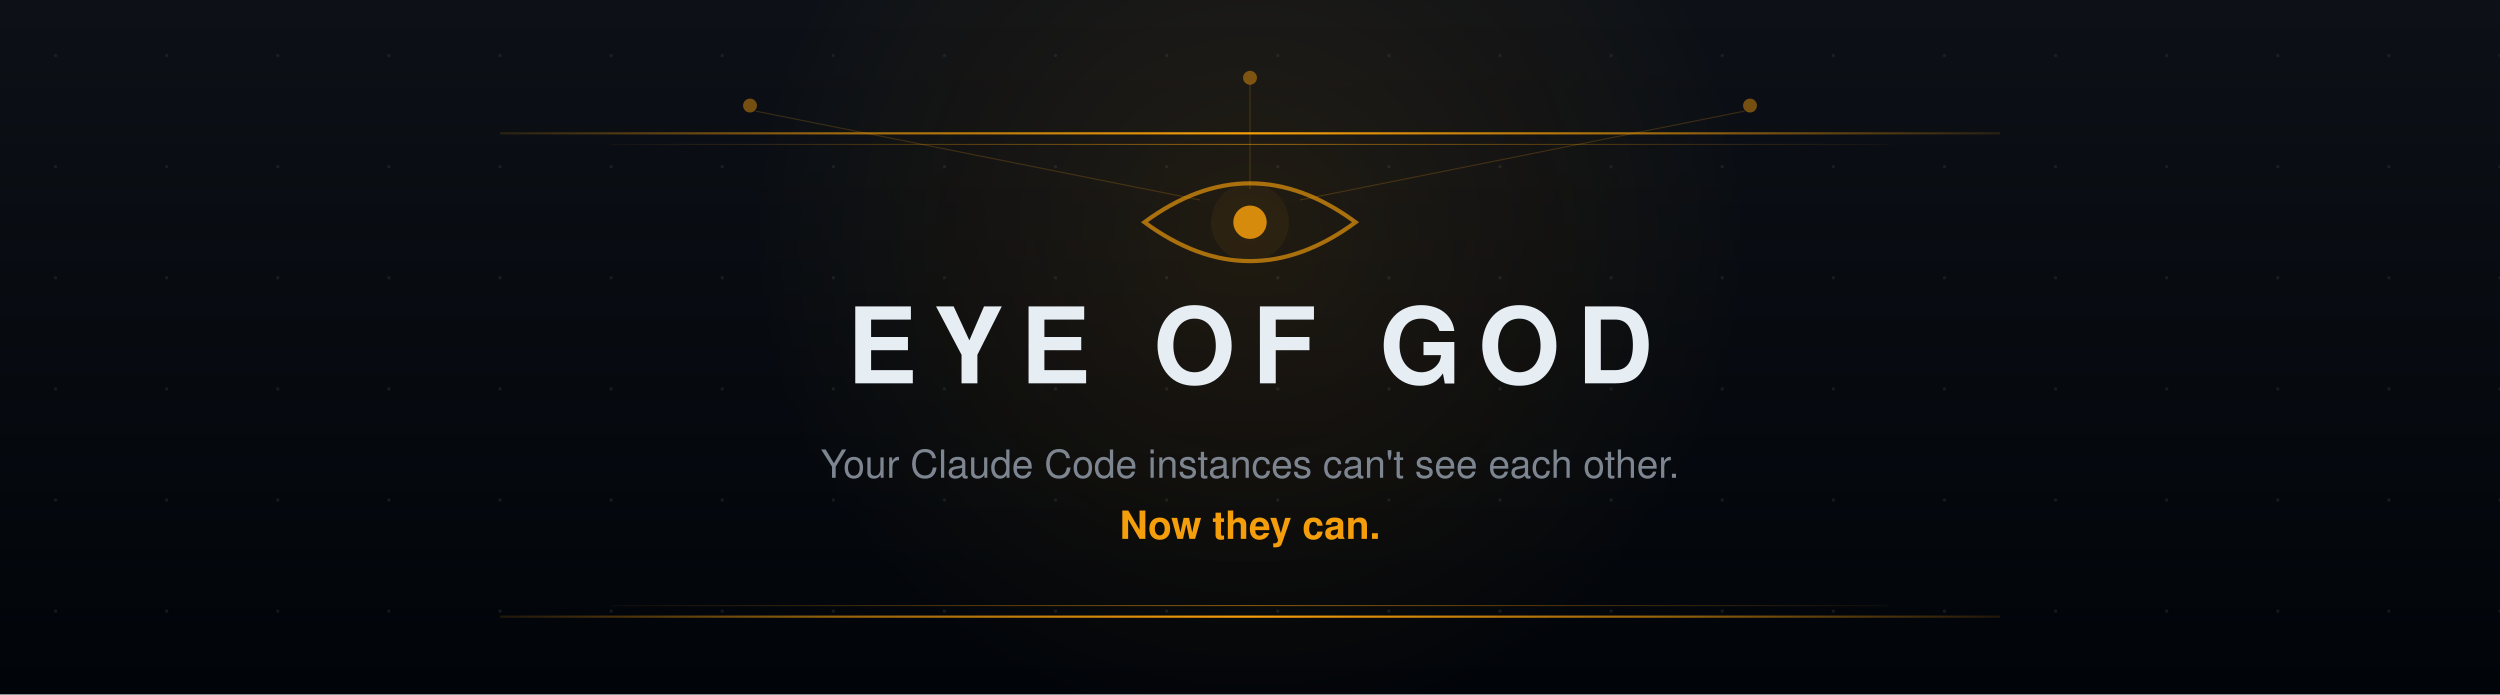
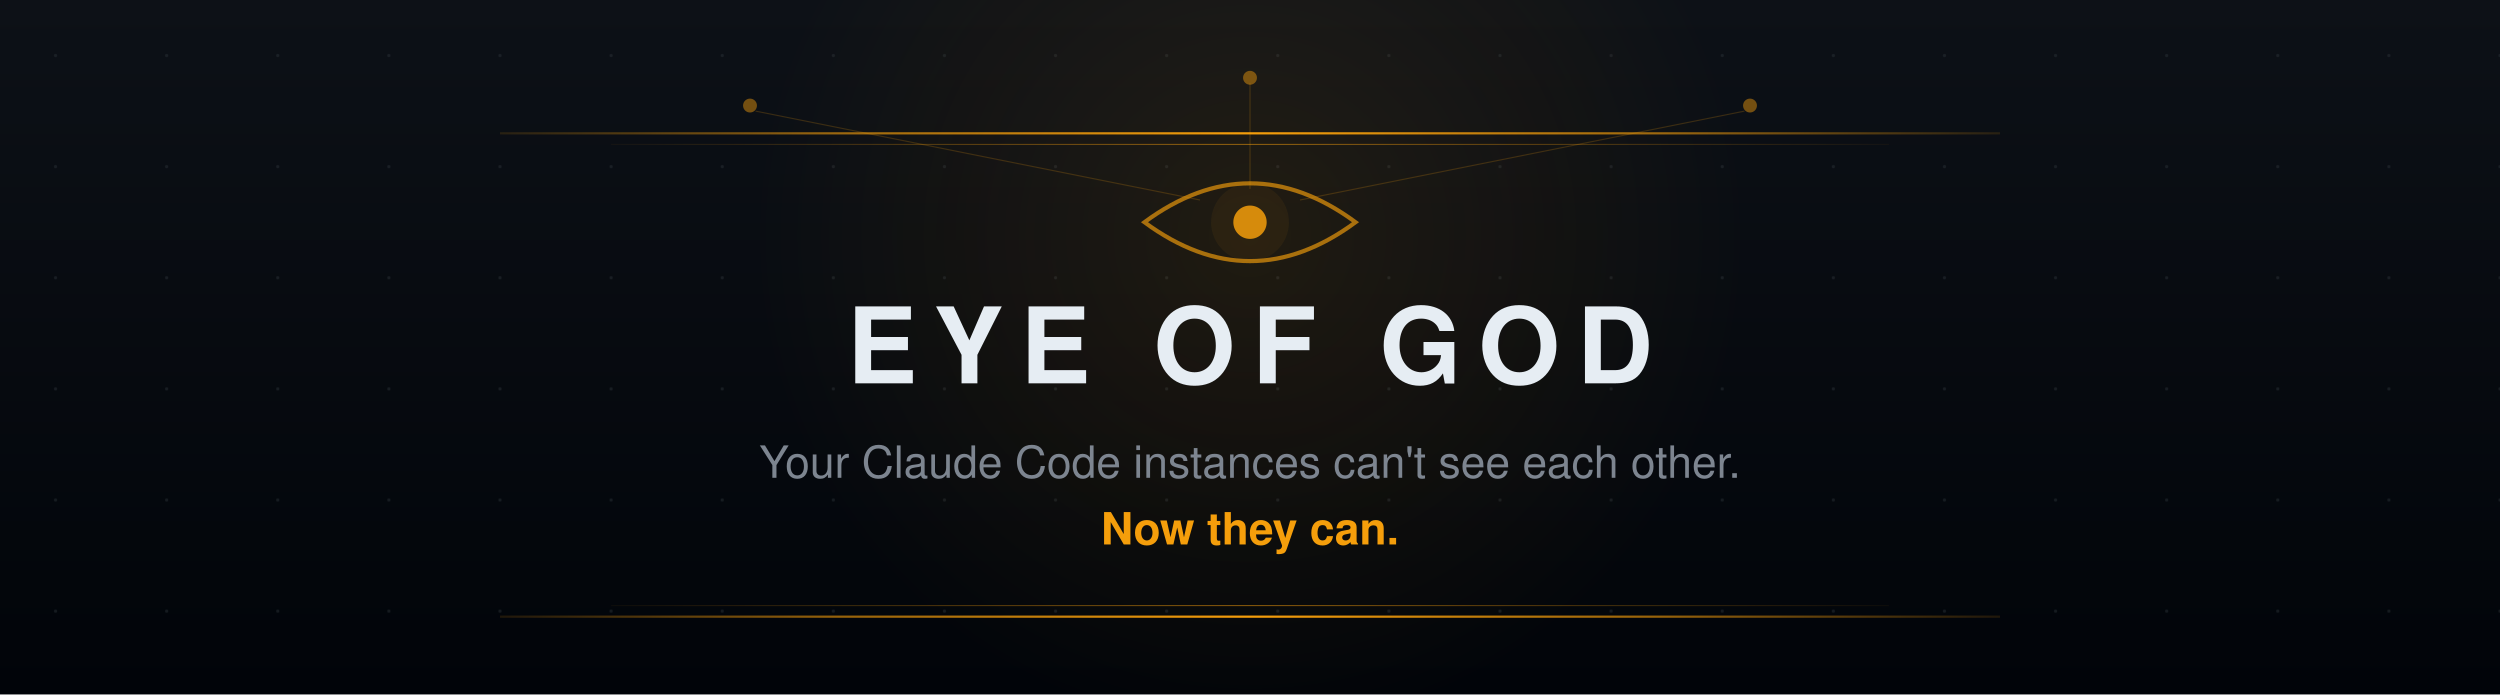
<svg xmlns="http://www.w3.org/2000/svg" width="900" height="250" viewBox="0 0 900 250" fill="none">
  <defs>
    <linearGradient id="bg" x1="450" y1="0" x2="450" y2="250" gradientUnits="userSpaceOnUse">
      <stop stop-color="#0d1117" />
      <stop offset="1" stop-color="#010409" />
    </linearGradient>
    <radialGradient id="glow" cx="450" cy="85" r="180" gradientUnits="userSpaceOnUse">
      <stop stop-color="#f59e0b" stop-opacity="0.1" />
      <stop offset="1" stop-color="#f59e0b" stop-opacity="0" />
    </radialGradient>
    <linearGradient id="line-glow" x1="150" y1="0" x2="750" y2="0" gradientUnits="userSpaceOnUse">
      <stop stop-color="#f59e0b" stop-opacity="0" />
      <stop offset="0.25" stop-color="#f59e0b" stop-opacity="0.6" />
      <stop offset="0.5" stop-color="#f59e0b" stop-opacity="1" />
      <stop offset="0.75" stop-color="#f59e0b" stop-opacity="0.6" />
      <stop offset="1" stop-color="#f59e0b" stop-opacity="0" />
    </linearGradient>
    <linearGradient id="line-dim" x1="200" y1="0" x2="700" y2="0" gradientUnits="userSpaceOnUse">
      <stop stop-color="#f59e0b" stop-opacity="0" />
      <stop offset="0.3" stop-color="#f59e0b" stop-opacity="0.3" />
      <stop offset="0.5" stop-color="#f59e0b" stop-opacity="0.5" />
      <stop offset="0.7" stop-color="#f59e0b" stop-opacity="0.3" />
      <stop offset="1" stop-color="#f59e0b" stop-opacity="0" />
    </linearGradient>
    <pattern id="dots" x="0" y="0" width="40" height="40" patternUnits="userSpaceOnUse">
      <circle cx="20" cy="20" r="0.6" fill="#30363d" opacity="0.4" />
    </pattern>
  </defs>
  <rect width="900" height="250" fill="url(#bg)" />
  <rect width="900" height="250" fill="url(#dots)" />
  <rect width="900" height="250" fill="url(#glow)" />
  <line x1="180" y1="48" x2="720" y2="48" stroke="url(#line-glow)" stroke-width="0.8" />
  <line x1="220" y1="52" x2="680" y2="52" stroke="url(#line-dim)" stroke-width="0.4" />
  <circle cx="270" cy="38" r="2.5" fill="#f59e0b" opacity="0.45" />
  <circle cx="450" cy="28" r="2.5" fill="#f59e0b" opacity="0.45" />
  <circle cx="630" cy="38" r="2.5" fill="#f59e0b" opacity="0.45" />
  <line x1="432" y1="72" x2="272" y2="40" stroke="#f59e0b" stroke-width="0.4" opacity="0.2" />
  <line x1="450" y1="68" x2="450" y2="30" stroke="#f59e0b" stroke-width="0.4" opacity="0.2" />
  <line x1="468" y1="72" x2="628" y2="40" stroke="#f59e0b" stroke-width="0.4" opacity="0.2" />
  <path d="M 412 80 Q 450 52 488 80 Q 450 108 412 80 Z" stroke="#f59e0b" stroke-width="1.5" fill="none" opacity="0.65" />
  <circle cx="450" cy="80" r="6" fill="#f59e0b" opacity="0.85" />
  <circle cx="450" cy="80" r="14" fill="#f59e0b" opacity="0.06" />
  <text x="450" y="138" text-anchor="middle" font-family="-apple-system, BlinkMacSystemFont, 'Segoe UI', Helvetica, Arial, sans-serif" font-size="38" font-weight="700" fill="#e6edf3" letter-spacing="6">EYE OF GOD</text>
-   <text x="450" y="172" text-anchor="middle" font-family="-apple-system, BlinkMacSystemFont, 'Segoe UI', Helvetica, Arial, sans-serif" font-size="14" fill="#7d8590">Your Claude Code instances can't see each other.</text>
-   <text x="450" y="194" text-anchor="middle" font-family="-apple-system, BlinkMacSystemFont, 'Segoe UI', Helvetica, Arial, sans-serif" font-size="14" font-weight="600" fill="#f59e0b">Now they can.</text>
+   <text x="450" y="172" text-anchor="middle" font-family="-apple-system, BlinkMacSystemFont, 'Segoe UI', Helvetica, Arial, sans-serif" font-size="16" fill="#7d8590">Your Claude Code instances can't see each other.</text>
+   <text x="450" y="196" text-anchor="middle" font-family="-apple-system, BlinkMacSystemFont, 'Segoe UI', Helvetica, Arial, sans-serif" font-size="16" font-weight="600" fill="#f59e0b">Now they can.</text>
  <line x1="220" y1="218" x2="680" y2="218" stroke="url(#line-dim)" stroke-width="0.4" />
  <line x1="180" y1="222" x2="720" y2="222" stroke="url(#line-glow)" stroke-width="0.8" />
</svg>
